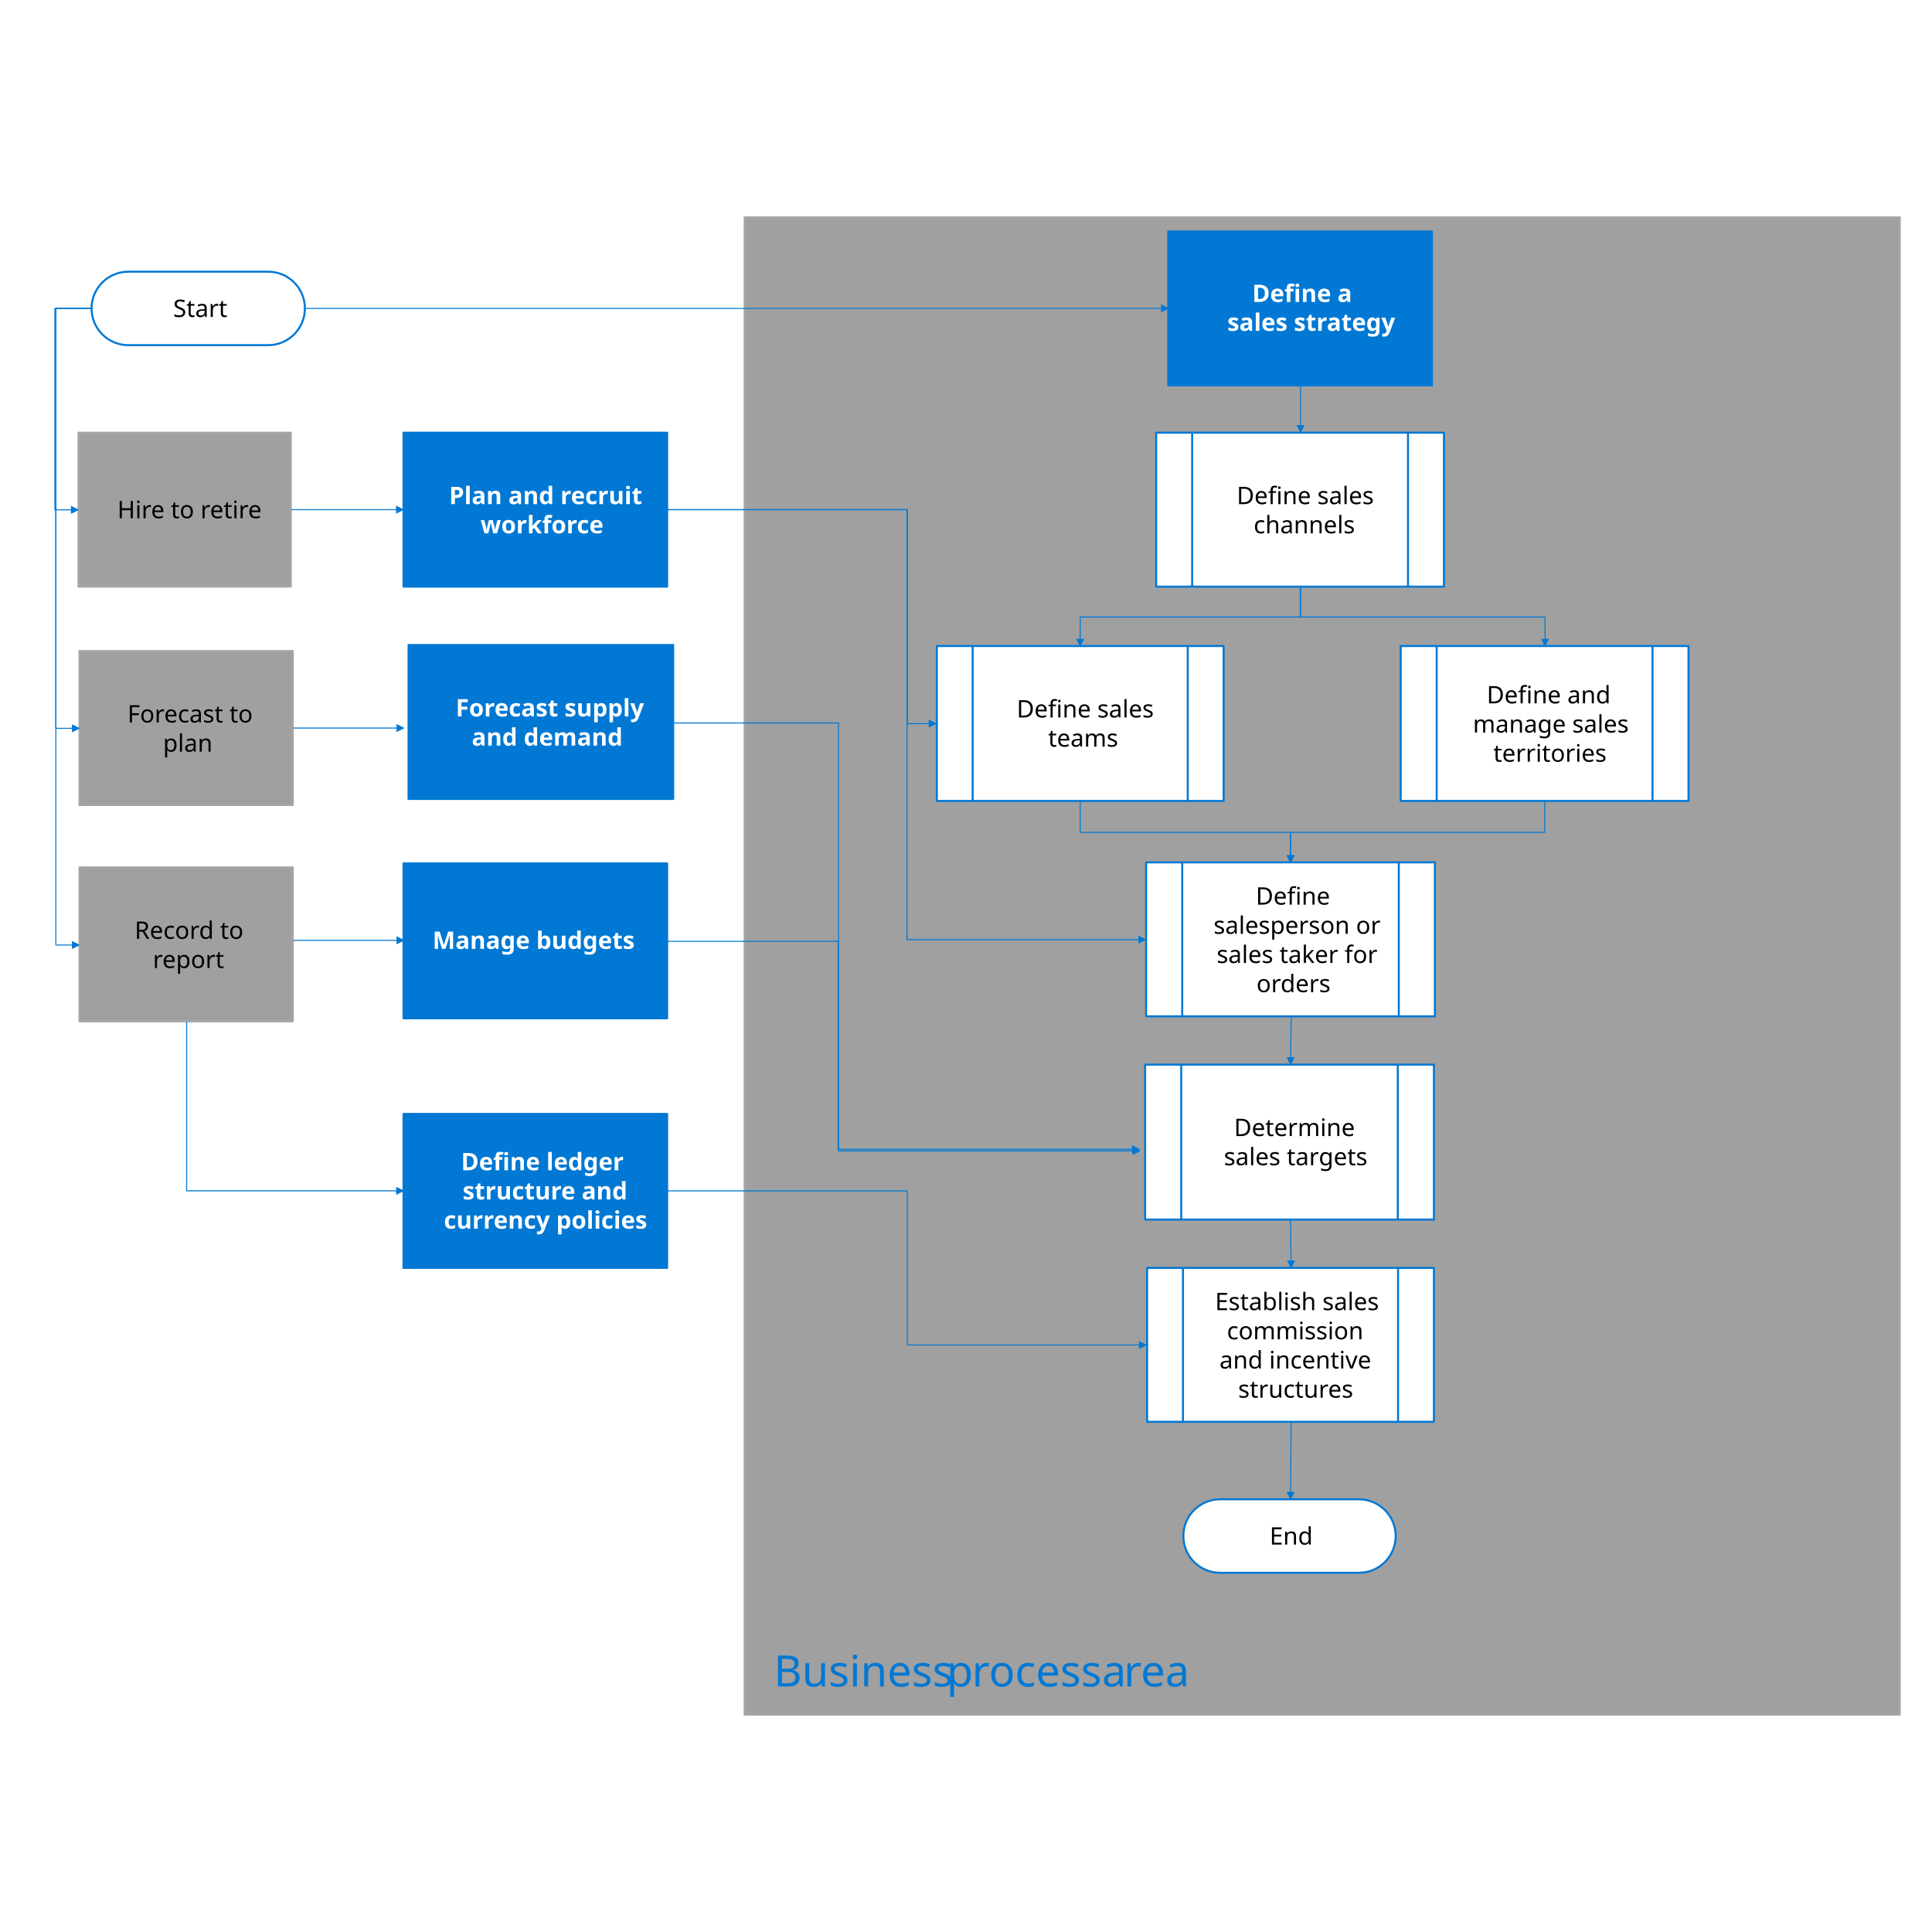
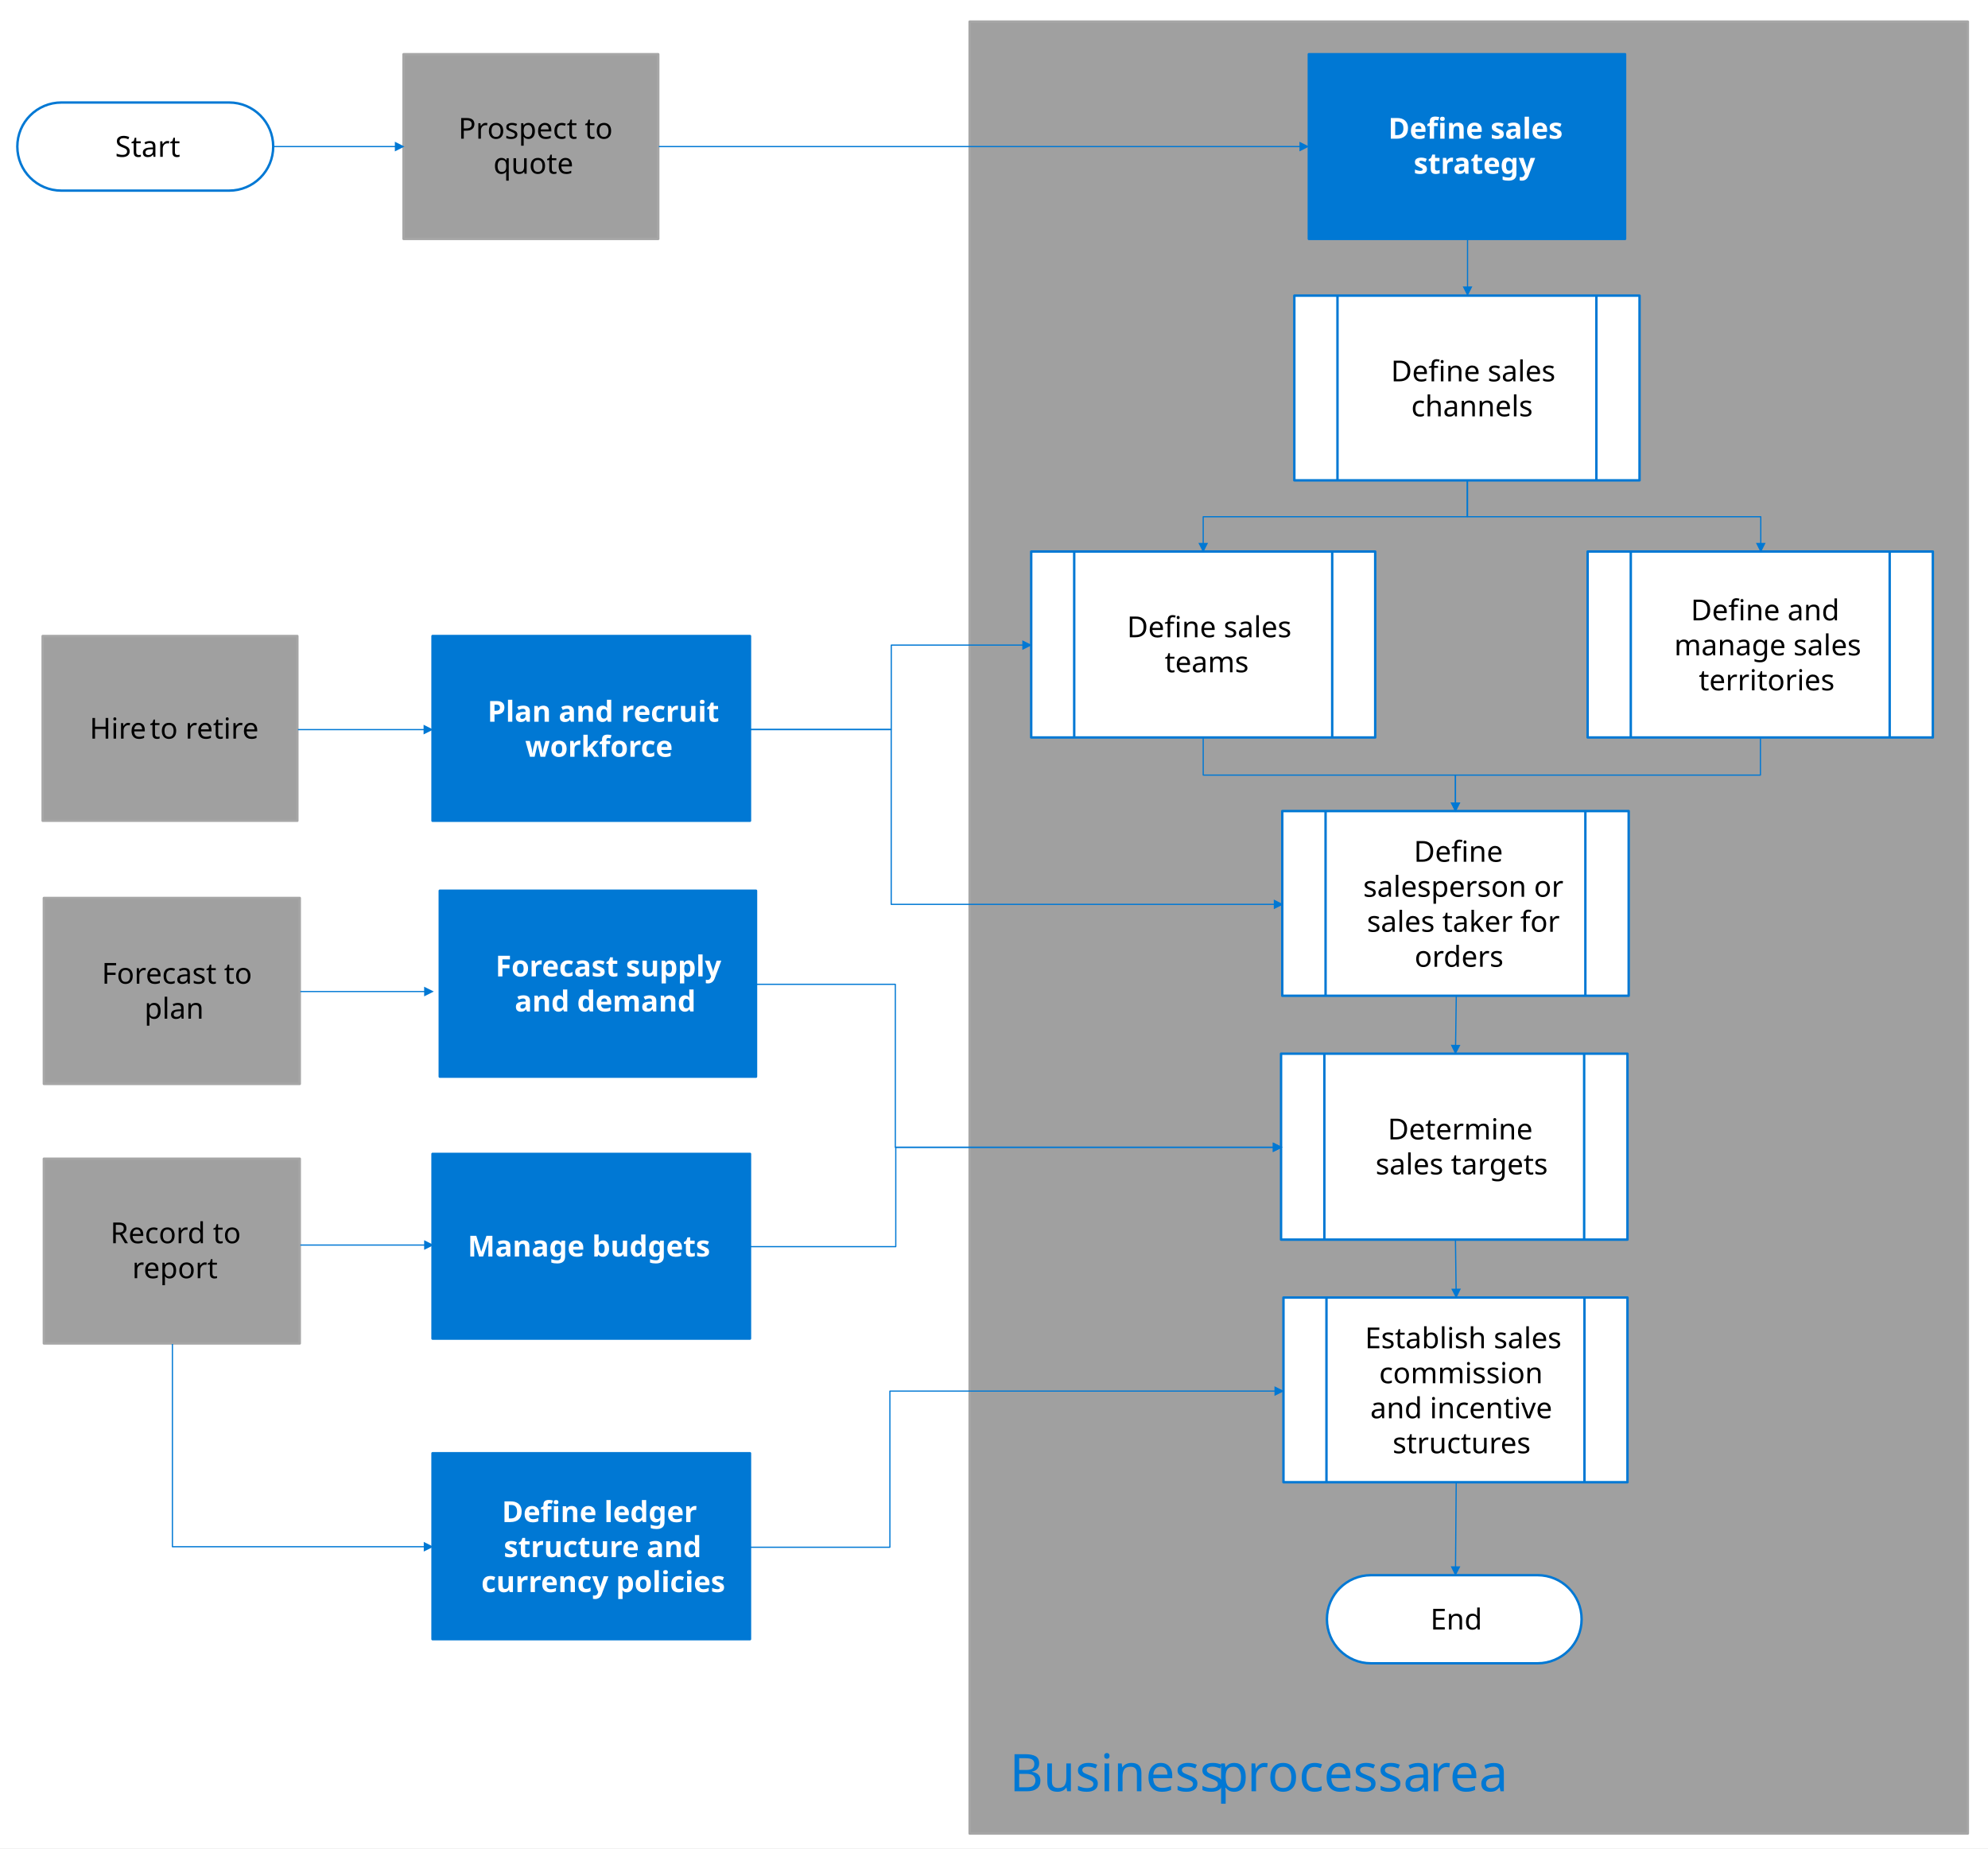
- <svg xmlns="http://www.w3.org/2000/svg" width="1920" height="1920" overflow="hidden" version="1.1" id="svg186">
-   <defs id="defs190" />
-   <g id="g184">
-     <rect x="0" y="0" width="1920" height="1920" fill="#FFFFFF" id="rect2" />
-     <rect x="740" y="216" width="1148" height="1488" stroke="#A6A6A6" stroke-width="2" stroke-linejoin="round" stroke-miterlimit="10" fill="#A0A0A0" id="rect4" />
-     <path d="M91 306.5C91 286.342 107.342 270 127.5 270L266.5 270C286.658 270 303 286.342 303 306.5L303 306.5C303 326.658 286.658 343 266.5 343L127.5 343C107.342 343 91 326.658 91 306.5Z" stroke="#0078D4" stroke-width="2" stroke-linejoin="round" stroke-miterlimit="10" fill="#FFFFFF" fill-rule="evenodd" id="path6" />
-     <text font-family="Segoe UI,Segoe UI_MSFontService,sans-serif" font-weight="400" font-size="24" transform="translate(172.047 315)" id="text8">Start</text>
-     <rect x="1161" y="230" width="262" height="153" stroke="#0078D4" stroke-width="2" stroke-linejoin="round" stroke-miterlimit="10" fill="#0078D4" id="rect10" />
-     <text fill="#ffffff" font-family="'Segoe UI Semibold', 'Segoe UI Semibold_MSFontService', sans-serif" font-weight="600" font-size="24px" id="text12" x="1244.397" y="300.106">Define a</text>
-     <text fill="#ffffff" font-family="'Segoe UI Semibold', 'Segoe UI Semibold_MSFontService', sans-serif" font-weight="600" font-size="24px" id="text14" x="1219.674" y="328.789">sales strategy</text>
-     <rect x="79" y="647" width="212" height="153" stroke="#A6A6A6" stroke-width="2" stroke-linejoin="round" stroke-miterlimit="10" fill="#A0A0A0" id="rect16" />
-     <text font-family="Segoe UI,Segoe UI_MSFontService,sans-serif" font-weight="400" font-size="24" transform="translate(126.664 718)" id="text18">Forecast to</text>
-     <text font-family="Segoe UI,Segoe UI_MSFontService,sans-serif" font-weight="400" font-size="24" transform="translate(161.997 747)" id="text20">plan</text>
-     <rect x="78" y="430" width="211" height="153" stroke="#A6A6A6" stroke-width="2" stroke-linejoin="round" stroke-miterlimit="10" fill="#A0A0A0" id="rect22" />
-     <text font-family="Segoe UI,Segoe UI_MSFontService,sans-serif" font-weight="400" font-size="24" transform="translate(116.613 515)" id="text24">Hire to retire</text>
-     <path d="M0-0.5 429.198-0.5C429.474-0.5 429.698-0.276 429.698 0L429.698 0 429.198-0.5 851.73-0.5 851.73 0.5 429.198 0.5C428.922 0.5 428.698 0.276 428.698 0L428.698 0 429.198 0.5 0 0.5ZM850.396-4 858.396 0 850.396 4Z" fill="#0078D4" transform="matrix(1 0 0 -1 303.5 306.5)" id="path26" />
-     <path d="M0-0.5 37.541-0.5C37.817-0.5 38.041-0.276 38.041 0L38.041 200.172C38.041 200.448 37.817 200.672 37.541 200.672L20.208 200.672 20.208 199.672 37.541 199.672 37.041 200.172 37.041 0 37.541 0.5 0 0.5ZM21.541 204.172 13.541 200.172 21.541 196.172Z" fill="#0078D4" transform="matrix(-1 1.22465e-16 1.22465e-16 1 92.041 306.5)" id="path28" />
-     <path d="M0-0.5 36.01-0.5C36.286-0.5 36.51-0.276 36.51 0L36.51 417.285C36.51 417.561 36.286 417.785 36.01 417.785L18.676 417.785 18.676 416.785 36.01 416.785 35.51 417.285 35.51 0 36.01 0.5 0 0.5ZM20.01 421.285 12.01 417.285 20.01 413.285Z" fill="#0078D4" transform="matrix(-1 1.22465e-16 1.22465e-16 1 91.5098 306.5)" id="path30" />
-     <path d="M0-0.5 56.042-0.5C56.318-0.5 56.542-0.276 56.542 0L56.542 0 56.042-0.5 105.418-0.5 105.418 0.5 56.042 0.5C55.766 0.5 55.542 0.276 55.542 0L55.542 0 56.042 0.5 0 0.5ZM104.084-4 112.084 0 104.084 4Z" fill="#0078D4" transform="matrix(1 0 0 -1 289.5 506.5)" id="path32" />
-     <rect x="79" y="862" width="212" height="153" stroke="#A6A6A6" stroke-width="2" stroke-linejoin="round" stroke-miterlimit="10" fill="#A0A0A0" id="rect34" />
-     <text font-family="Segoe UI,Segoe UI_MSFontService,sans-serif" font-weight="400" font-size="24" transform="translate(133.831 933)" id="text36">Record to</text>
-     <text font-family="Segoe UI,Segoe UI_MSFontService,sans-serif" font-weight="400" font-size="24" transform="translate(151.891 962)" id="text38">report</text>
-     <path d="M0-0.5 36.01-0.5C36.286-0.5 36.51-0.276 36.51 0L36.51 632.625C36.51 632.901 36.286 633.125 36.01 633.125L18.676 633.125 18.676 632.125 36.01 632.125 35.51 632.625 35.51 0 36.01 0.5 0 0.5ZM20.01 636.625 12.01 632.625 20.01 628.625Z" fill="#0078D4" transform="matrix(-1 1.22465e-16 1.22465e-16 1 91.5098 306.5)" id="path40" />
-     <path d="M291.5 723 395.387 723 395.387 724 291.5 724ZM394.053 719.5 402.053 723.5 394.053 727.5Z" fill="#0078D4" id="path42" />
-     <rect x="1392" y="642" width="286" height="154" fill="#FFFFFF" id="rect44" />
-     <path d="M1427.75 642 1427.75 796M1642.25 642 1642.25 796" stroke="#0078D4" stroke-width="2" stroke-linejoin="round" stroke-miterlimit="10" fill="none" fill-rule="evenodd" id="path46" />
-     <rect x="1392" y="642" width="286" height="154" stroke="#0078D4" stroke-width="2" stroke-linejoin="round" stroke-miterlimit="10" fill="none" id="rect48" />
-     <text font-family="Segoe UI,Segoe UI_MSFontService,sans-serif" font-weight="400" font-size="24" transform="translate(1477.47 699)" id="text50">Define and</text>
-     <text font-family="Segoe UI,Segoe UI_MSFontService,sans-serif" font-weight="400" font-size="24" transform="translate(1463.72 728)" id="text52">manage sales</text>
-     <text font-family="Segoe UI,Segoe UI_MSFontService,sans-serif" font-weight="400" font-size="24" transform="translate(1484.07 757)" id="text54">territories</text>
-     <rect x="1149" y="430" width="286" height="153" fill="#FFFFFF" id="rect56" />
-     <path d="M1184.75 430 1184.75 583M1399.25 430 1399.25 583" stroke="#0078D4" stroke-width="2" stroke-linejoin="round" stroke-miterlimit="10" fill="none" fill-rule="evenodd" id="path58" />
-     <rect x="1149" y="430" width="286" height="153" stroke="#0078D4" stroke-width="2" stroke-linejoin="round" stroke-miterlimit="10" fill="none" id="rect60" />
-     <text font-family="Segoe UI,Segoe UI_MSFontService,sans-serif" font-weight="400" font-size="24" transform="translate(1229.03 501)" id="text62">Define sales</text>
-     <text font-family="Segoe UI,Segoe UI_MSFontService,sans-serif" font-weight="400" font-size="24" transform="translate(1245.86 530)" id="text64">channels</text>
-     <rect x="931" y="642" width="285" height="154" fill="#FFFFFF" id="rect66" />
-     <path d="M966.625 642 966.625 796M1180.38 642 1180.38 796" stroke="#0078D4" stroke-width="2" stroke-linejoin="round" stroke-miterlimit="10" fill="none" fill-rule="evenodd" id="path68" />
-     <rect x="931" y="642" width="285" height="154" stroke="#0078D4" stroke-width="2" stroke-linejoin="round" stroke-miterlimit="10" fill="none" id="rect70" />
-     <text font-family="Segoe UI,Segoe UI_MSFontService,sans-serif" font-weight="400" font-size="24" transform="translate(1010.35 713)" id="text72">Define sales</text>
-     <text font-family="Segoe UI,Segoe UI_MSFontService,sans-serif" font-weight="400" font-size="24" transform="translate(1041.61 742)" id="text74">teams</text>
-     <rect x="1139" y="857" width="287" height="153" fill="#FFFFFF" id="rect76" />
-     <path d="M1174.88 857 1174.88 1010M1390.12 857 1390.12 1010" stroke="#0078D4" stroke-width="2" stroke-linejoin="round" stroke-miterlimit="10" fill="none" fill-rule="evenodd" id="path78" />
-     <rect x="1139" y="857" width="287" height="153" stroke="#0078D4" stroke-width="2" stroke-linejoin="round" stroke-miterlimit="10" fill="none" id="rect80" />
-     <text font-family="Segoe UI,Segoe UI_MSFontService,sans-serif" font-weight="400" font-size="24" transform="translate(1247.98 899)" id="text82">Define</text>
-     <text font-family="Segoe UI,Segoe UI_MSFontService,sans-serif" font-weight="400" font-size="24" transform="translate(1206.06 928)" id="text84">salesperson or</text>
-     <text font-family="Segoe UI,Segoe UI_MSFontService,sans-serif" font-weight="400" font-size="24" transform="translate(1209.14 957)" id="text86">sales taker for</text>
-     <text font-family="Segoe UI,Segoe UI_MSFontService,sans-serif" font-weight="400" font-size="24" transform="translate(1248.64 986)" id="text88">orders</text>
-     <rect x="1138" y="1058" width="287" height="154" fill="#FFFFFF" id="rect90" />
-     <path d="M1173.88 1058 1173.88 1212M1389.12 1058 1389.12 1212" stroke="#0078D4" stroke-width="2" stroke-linejoin="round" stroke-miterlimit="10" fill="none" fill-rule="evenodd" id="path92" />
-     <rect x="1138" y="1058" width="287" height="154" stroke="#0078D4" stroke-width="2" stroke-linejoin="round" stroke-miterlimit="10" fill="none" id="rect94" />
-     <text font-family="Segoe UI,Segoe UI_MSFontService,sans-serif" font-weight="400" font-size="24" transform="translate(1226.35 1129)" id="text96">Determine</text>
-     <text font-family="Segoe UI,Segoe UI_MSFontService,sans-serif" font-weight="400" font-size="24" transform="translate(1216.31 1158)" id="text98">sales targets</text>
-     <text fill="#0078D4" font-family="Segoe UI,Segoe UI_MSFontService,sans-serif" font-weight="400" font-size="43" transform="translate(769.002 1676)" id="text100">Business</text>
-     <text fill="#0078D4" font-family="Segoe UI,Segoe UI_MSFontService,sans-serif" font-weight="400" font-size="43" transform="translate(940.669 1676)" id="text102">p</text>
-     <text fill="#0078D4" font-family="Segoe UI,Segoe UI_MSFontService,sans-serif" font-weight="400" font-size="43" transform="translate(965.835 1676)" id="text104">rocess</text>
-     <text fill="#0078D4" font-family="Segoe UI,Segoe UI_MSFontService,sans-serif" font-weight="400" font-size="43" transform="translate(1095.11 1676)" id="text106">a</text>
-     <text fill="#0078D4" font-family="Segoe UI,Segoe UI_MSFontService,sans-serif" font-weight="400" font-size="43" transform="translate(1116.78 1676)" id="text108">rea</text>
-     <path d="M516.5 520 556.863 520 556.863 521 516.5 521ZM555.529 516.5 563.529 520.5 555.529 524.5Z" fill="#0078D4" id="path110" />
-     <path d="M663.5 506 901.705 506C901.982 506 902.205 506.224 902.205 506.5L902.205 719.147 901.705 718.647 924.251 718.647 924.251 719.647 901.705 719.647C901.429 719.647 901.205 719.423 901.205 719.147L901.205 506.5 901.705 507 663.5 507ZM922.918 715.147 930.918 719.147 922.918 723.147Z" fill="#0078D4" id="path112" />
-     <path d="M0.5-0.007 1.07 41.486 0.07 41.499-0.5 0.007ZM4.552 40.104 0.662 48.158-3.448 40.214Z" fill="#0078D4" transform="matrix(-1 0 0 1 1283.16 1010.5)" id="path114" />
-     <rect x="1140" y="1260" width="285" height="153" fill="#FFFFFF" id="rect116" />
-     <path d="M1175.62 1260 1175.62 1413M1389.38 1260 1389.38 1413" stroke="#0078D4" stroke-width="2" stroke-linejoin="round" stroke-miterlimit="10" fill="none" fill-rule="evenodd" id="path118" />
-     <rect x="1140" y="1260" width="285" height="153" stroke="#0078D4" stroke-width="2" stroke-linejoin="round" stroke-miterlimit="10" fill="none" id="rect120" />
-     <text font-family="Segoe UI,Segoe UI_MSFontService,sans-serif" font-weight="400" font-size="24" transform="translate(1207.51 1302)" id="text122">Establish sales</text>
-     <text font-family="Segoe UI,Segoe UI_MSFontService,sans-serif" font-weight="400" font-size="24" transform="translate(1219.27 1331)" id="text124">commission</text>
-     <text font-family="Segoe UI,Segoe UI_MSFontService,sans-serif" font-weight="400" font-size="24" transform="translate(1211.92 1360)" id="text126">and incentive</text>
-     <text font-family="Segoe UI,Segoe UI_MSFontService,sans-serif" font-weight="400" font-size="24" transform="translate(1230.42 1389)" id="text128">structures</text>
-     <rect x="401" y="430" width="262" height="153" stroke="#0078D4" stroke-width="2" stroke-linejoin="round" stroke-miterlimit="10" fill="#0078D4" id="rect130" />
-     <text fill="#FFFFFF" font-family="Segoe UI Semibold,Segoe UI Semibold_MSFontService,sans-serif" font-weight="600" font-size="24" transform="translate(446.28 501)" id="text132">Plan and recruit</text>
-     <text fill="#FFFFFF" font-family="Segoe UI Semibold,Segoe UI Semibold_MSFontService,sans-serif" font-weight="600" font-size="24" transform="translate(477.493 530)" id="text134">workforce</text>
-     <path d="M663.5 506 901.385 506C901.661 506 901.885 506.224 901.885 506.5L901.885 933.789 901.385 933.289 1132.6 933.289 1132.6 934.289 901.385 934.289C901.109 934.289 900.885 934.065 900.885 933.789L900.885 506.5 901.385 507 663.5 507ZM1131.27 929.789 1139.27 933.789 1131.27 937.789Z" fill="#0078D4" id="path136" />
-     <rect x="406" y="641" width="263" height="153" stroke="#0078D4" stroke-width="2" stroke-linejoin="round" stroke-miterlimit="10" fill="#0078D4" id="rect138" />
-     <text fill="#FFFFFF" font-family="Segoe UI Semibold,Segoe UI Semibold_MSFontService,sans-serif" font-weight="600" font-size="24" transform="translate(452.881 712)" id="text140">Forecast supply</text>
-     <text fill="#FFFFFF" font-family="Segoe UI Semibold,Segoe UI Semibold_MSFontService,sans-serif" font-weight="600" font-size="24" transform="translate(468.775 741)" id="text142">and demand</text>
-     <rect x="401" y="858" width="262" height="154" stroke="#0078D4" stroke-width="2" stroke-linejoin="round" stroke-miterlimit="10" fill="#0078D4" id="rect144" />
-     <text fill="#FFFFFF" font-family="Segoe UI Semibold,Segoe UI Semibold_MSFontService,sans-serif" font-weight="600" font-size="24" transform="translate(429.861 943)" id="text146">Manage budgets</text>
-     <path d="M291.5 934 395.387 934 395.387 935 291.5 935ZM394.053 930.5 402.053 934.5 394.053 938.5Z" fill="#0078D4" id="path148" />
-     <path d="M669.5 718 833.293 718C833.57 718 833.793 718.224 833.793 718.5L833.793 1143.76 833.293 1143.26 1126.96 1143.26 1126.96 1144.26 833.293 1144.26C833.017 1144.26 832.793 1144.04 832.793 1143.76L832.793 718.5 833.293 719 669.5 719ZM1125.62 1139.76 1133.62 1143.76 1125.62 1147.76Z" fill="#0078D4" id="path150" />
-     <path d="M663.5 935 832.894 935C833.17 935 833.394 935.224 833.394 935.5L833.394 1142.12 832.894 1141.62 1126.22 1141.62 1126.22 1142.62 832.894 1142.62C832.618 1142.62 832.394 1142.4 832.394 1142.12L832.394 935.5 832.894 936 663.5 936ZM1124.89 1138.12 1132.89 1142.12 1124.89 1146.12Z" fill="#0078D4" id="path152" />
-     <rect x="401" y="1107" width="262" height="153" stroke="#0078D4" stroke-width="2" stroke-linejoin="round" stroke-miterlimit="10" fill="#0078D4" id="rect154" />
-     <text fill="#FFFFFF" font-family="Segoe UI Semibold,Segoe UI Semibold_MSFontService,sans-serif" font-weight="600" font-size="24" transform="translate(458.173 1163)" id="text156">Define ledger</text>
-     <text fill="#FFFFFF" font-family="Segoe UI Semibold,Segoe UI Semibold_MSFontService,sans-serif" font-weight="600" font-size="24" transform="translate(459.7 1192)" id="text158">structure and</text>
-     <text fill="#FFFFFF" font-family="Segoe UI Semibold,Segoe UI Semibold_MSFontService,sans-serif" font-weight="600" font-size="24" transform="translate(441.113 1221)" id="text160">currency policies</text>
-     <path d="M0-0.5 167.938-0.5C168.214-0.5 168.438-0.276 168.438 0L168.438 209.564 167.438 209.564 167.438 0 167.938 0.5 0 0.5ZM171.938 208.231 167.938 216.231 163.938 208.231Z" fill="#0078D4" transform="matrix(1.83697e-16 1 1 -1.83697e-16 185.5 1015.5)" id="path162" />
-     <path d="M663.5 1183 901.667 1183C901.944 1183 902.167 1183.22 902.167 1183.5L902.167 1336.65 901.667 1336.15 1133.17 1336.15 1133.17 1337.15 901.667 1337.15C901.391 1337.15 901.167 1336.93 901.167 1336.65L901.167 1183.5 901.667 1184 663.5 1184ZM1131.83 1332.65 1139.83 1336.65 1131.83 1340.65Z" fill="#0078D4" id="path164" />
-     <path d="M1283 1212.49 1283.53 1253.99 1282.53 1254 1282 1212.51ZM1287.01 1252.61 1283.11 1260.66 1279.01 1252.71Z" fill="#0078D4" id="path166" />
-     <path d="M0-0.5 29.678-0.5C29.954-0.5 30.178-0.276 30.178 0L30.178 242.945 29.678 242.445 52.689 242.445 52.689 243.445 29.678 243.445C29.402 243.445 29.178 243.221 29.178 242.945L29.178 0 29.678 0.5 0 0.5ZM51.356 238.945 59.356 242.945 51.356 246.945Z" fill="#0078D4" transform="matrix(1.83697e-16 1 1 -1.83697e-16 1292.5 583.5)" id="path168" />
-     <path d="M1292.68 583.5 1292.68 613.178C1292.68 613.454 1292.45 613.678 1292.18 613.678L1073.5 613.678 1074 613.178 1074 636.189 1073 636.189 1073 613.178C1073 612.902 1073.22 612.678 1073.5 612.678L1292.18 612.678 1291.68 613.178 1291.68 583.5ZM1077.5 634.856 1073.5 642.856 1069.5 634.856Z" fill="#0078D4" id="path170" />
-     <path d="M1176 1526.5C1176 1506.34 1192.34 1490 1212.5 1490L1350.5 1490C1370.66 1490 1387 1506.34 1387 1526.5L1387 1526.5C1387 1546.66 1370.66 1563 1350.5 1563L1212.5 1563C1192.34 1563 1176 1546.66 1176 1526.5Z" stroke="#0078D4" stroke-width="2" stroke-linejoin="round" stroke-miterlimit="10" fill="#FFFFFF" fill-rule="evenodd" id="path172" />
-     <text font-family="Segoe UI,Segoe UI_MSFontService,sans-serif" font-weight="400" font-size="24" transform="translate(1261.73 1535)" id="text174">End</text>
-     <path d="M0.5-0.004 1.061 70.494 0.061 70.502-0.5 0.004ZM4.55 69.133 0.614 77.165-3.45 69.197Z" fill="#0078D4" transform="matrix(-1 0 0 1 1283.11 1413.5)" id="path176" />
-     <path d="M1535.66 796.5 1535.66 827.176C1535.66 827.452 1535.43 827.676 1535.16 827.676L1282.5 827.676 1283 827.176 1283 851.185 1282 851.185 1282 827.176C1282 826.9 1282.22 826.676 1282.5 826.676L1535.16 826.676 1534.66 827.176 1534.66 796.5ZM1286.5 849.852 1282.5 857.852 1278.5 849.852Z" fill="#0078D4" id="path178" />
-     <path d="M0-0.5 30.676-0.5C30.952-0.5 31.176-0.276 31.176 0L31.176 208.965 30.676 208.465 54.685 208.465 54.685 209.465 30.676 209.465C30.4 209.465 30.176 209.241 30.176 208.965L30.176 0 30.676 0.5 0 0.5ZM53.352 204.965 61.352 208.965 53.352 212.965Z" fill="#0078D4" transform="matrix(1.83697e-16 1 1 -1.83697e-16 1073.5 796.5)" id="path180" />
-     <path d="M1293 383.5 1293 406.941C1293 407.217 1292.78 407.441 1292.5 407.441L1292.5 407.441 1293 406.941 1293 423.715 1292 423.715 1292 406.941C1292 406.665 1292.22 406.441 1292.5 406.441L1292.5 406.441 1292 406.941 1292 383.5ZM1296.5 422.382 1292.5 430.382 1288.5 422.382Z" fill="#0078D4" id="path182" />
+ <svg xmlns="http://www.w3.org/2000/svg" width="1647.05" height="1531.139" overflow="hidden" version="1.1" id="svg1133">
+   <defs id="defs1137" />
+   <g id="g1131" transform="translate(-76.65044,-185.0828)">
+     <rect x="76.65" y="185.083" width="1647.05" height="1531.139" fill="#ffffff" id="rect945" style="stroke-width:0.827" />
+     <rect x="880" y="203" width="827" height="1501" stroke="#a6a6a6" stroke-width="2" stroke-linejoin="round" stroke-miterlimit="10" fill="#a0a0a0" id="rect947" />
+     <path d="M 91,306.5 C 91,286.342 107.342,270 127.5,270 h 139 c 20.158,0 36.5,16.342 36.5,36.5 v 0 c 0,20.158 -16.342,36.5 -36.5,36.5 h -139 C 107.342,343 91,326.658 91,306.5 Z" stroke="#0078d4" stroke-width="2" stroke-linejoin="round" stroke-miterlimit="10" fill="#ffffff" fill-rule="evenodd" id="path949" />
+     <text font-family="'Segoe UI', 'Segoe UI_MSFontService', sans-serif" font-weight="400" font-size="24px" transform="translate(172.047,315)" id="text951">Start</text>
+     <rect x="1161" y="230" width="262" height="153" stroke="#0078d4" stroke-width="2" stroke-linejoin="round" stroke-miterlimit="10" fill="#0078d4" id="rect953" />
+     <text fill="#ffffff" font-family="'Segoe UI Semibold', 'Segoe UI Semibold_MSFontService', sans-serif" font-weight="600" font-size="24px" transform="translate(1226.78,300)" id="text955">Define sales</text>
+     <text fill="#ffffff" font-family="'Segoe UI Semibold', 'Segoe UI Semibold_MSFontService', sans-serif" font-weight="600" font-size="24px" transform="translate(1247.84,329)" id="text957">strategy</text>
+     <rect x="113" y="929" width="212" height="154" stroke="#a6a6a6" stroke-width="2" stroke-linejoin="round" stroke-miterlimit="10" fill="#a0a0a0" id="rect959" />
+     <text font-family="'Segoe UI', 'Segoe UI_MSFontService', sans-serif" font-weight="400" font-size="24px" transform="translate(160.95,1000)" id="text961">Forecast to</text>
+     <text font-family="'Segoe UI', 'Segoe UI_MSFontService', sans-serif" font-weight="400" font-size="24px" transform="translate(196.283,1029)" id="text963">plan</text>
+     <rect x="112" y="712" width="211" height="153" stroke="#a6a6a6" stroke-width="2" stroke-linejoin="round" stroke-miterlimit="10" fill="#a0a0a0" id="rect965" />
+     <text font-family="'Segoe UI', 'Segoe UI_MSFontService', sans-serif" font-weight="400" font-size="24px" transform="translate(150.899,797)" id="text967">Hire</text>
+     <text font-family="'Segoe UI', 'Segoe UI_MSFontService', sans-serif" font-weight="400" font-size="24px" transform="translate(200.752,797)" id="text969">to retire</text>
+     <path d="m 0,-0.5 h 56.042 c 0.276,0 0.5,0.224 0.5,0.5 V 2.09974e-4 L 56.042,-0.5 h 49.376 v 1 H 56.042 c -0.276,0 -0.5,-0.224 -0.5,-0.5 V 0 l 0.5,0.5 H 0 Z m 104.084,-3.5 8,4 -8,4 z" fill="#0078d4" transform="matrix(1,0,0,-1,323.5,789.5)" id="path971" />
+     <rect x="113" y="1145" width="212" height="153" stroke="#a6a6a6" stroke-width="2" stroke-linejoin="round" stroke-miterlimit="10" fill="#a0a0a0" id="rect973" />
+     <text font-family="'Segoe UI', 'Segoe UI_MSFontService', sans-serif" font-weight="400" font-size="24px" transform="translate(168.117,1215)" id="text975">Record to</text>
+     <text font-family="'Segoe UI', 'Segoe UI_MSFontService', sans-serif" font-weight="400" font-size="24px" transform="translate(186.177,1244)" id="text977">report</text>
+     <path d="m 325.5,1006 h 103.887 v 1 H 325.5 Z m 102.553,-3.5 8,4 -8,4 z" fill="#0078d4" id="path979" />
+     <rect x="1392" y="642" width="286" height="154" fill="#ffffff" id="rect981" />
+     <path d="m 1427.75,642 v 154 m 214.5,-154 v 154" stroke="#0078d4" stroke-width="2" stroke-linejoin="round" stroke-miterlimit="10" fill="none" fill-rule="evenodd" id="path983" />
+     <rect x="1392" y="642" width="286" height="154" stroke="#0078d4" stroke-width="2" stroke-linejoin="round" stroke-miterlimit="10" fill="none" id="rect985" />
+     <text font-family="'Segoe UI', 'Segoe UI_MSFontService', sans-serif" font-weight="400" font-size="24px" transform="translate(1477.47,699)" id="text987">Define and</text>
+     <text font-family="'Segoe UI', 'Segoe UI_MSFontService', sans-serif" font-weight="400" font-size="24px" transform="translate(1463.72,728)" id="text989">manage sales</text>
+     <text font-family="'Segoe UI', 'Segoe UI_MSFontService', sans-serif" font-weight="400" font-size="24px" transform="translate(1484.07,757)" id="text991">territories</text>
+     <rect x="1149" y="430" width="286" height="153" fill="#ffffff" id="rect993" />
+     <path d="m 1184.75,430 v 153 m 214.5,-153 v 153" stroke="#0078d4" stroke-width="2" stroke-linejoin="round" stroke-miterlimit="10" fill="none" fill-rule="evenodd" id="path995" />
+     <rect x="1149" y="430" width="286" height="153" stroke="#0078d4" stroke-width="2" stroke-linejoin="round" stroke-miterlimit="10" fill="none" id="rect997" />
+     <text font-family="'Segoe UI', 'Segoe UI_MSFontService', sans-serif" font-weight="400" font-size="24px" transform="translate(1229.03,501)" id="text999">Define sales</text>
+     <text font-family="'Segoe UI', 'Segoe UI_MSFontService', sans-serif" font-weight="400" font-size="24px" transform="translate(1245.86,530)" id="text1001">channels</text>
+     <rect x="931" y="642" width="285" height="154" fill="#ffffff" id="rect1003" />
+     <path d="M 966.625,642 V 796 M 1180.38,642 v 154" stroke="#0078d4" stroke-width="2" stroke-linejoin="round" stroke-miterlimit="10" fill="none" fill-rule="evenodd" id="path1005" />
+     <rect x="931" y="642" width="285" height="154" stroke="#0078d4" stroke-width="2" stroke-linejoin="round" stroke-miterlimit="10" fill="none" id="rect1007" />
+     <text font-family="'Segoe UI', 'Segoe UI_MSFontService', sans-serif" font-weight="400" font-size="24px" transform="translate(1010.35,713)" id="text1009">Define sales</text>
+     <text font-family="'Segoe UI', 'Segoe UI_MSFontService', sans-serif" font-weight="400" font-size="24px" transform="translate(1041.61,742)" id="text1011">teams</text>
+     <rect x="1139" y="857" width="287" height="153" fill="#ffffff" id="rect1013" />
+     <path d="m 1174.88,857 v 153 m 215.24,-153 v 153" stroke="#0078d4" stroke-width="2" stroke-linejoin="round" stroke-miterlimit="10" fill="none" fill-rule="evenodd" id="path1015" />
+     <rect x="1139" y="857" width="287" height="153" stroke="#0078d4" stroke-width="2" stroke-linejoin="round" stroke-miterlimit="10" fill="none" id="rect1017" />
+     <text font-family="'Segoe UI', 'Segoe UI_MSFontService', sans-serif" font-weight="400" font-size="24px" transform="translate(1247.98,899)" id="text1019">Define</text>
+     <text font-family="'Segoe UI', 'Segoe UI_MSFontService', sans-serif" font-weight="400" font-size="24px" transform="translate(1206.06,928)" id="text1021">salesperson or</text>
+     <text font-family="'Segoe UI', 'Segoe UI_MSFontService', sans-serif" font-weight="400" font-size="24px" transform="translate(1209.14,957)" id="text1023">sales taker for</text>
+     <text font-family="'Segoe UI', 'Segoe UI_MSFontService', sans-serif" font-weight="400" font-size="24px" transform="translate(1248.64,986)" id="text1025">orders</text>
+     <rect x="1138" y="1058" width="287" height="154" fill="#ffffff" id="rect1027" />
+     <path d="m 1173.88,1058 v 154 m 215.24,-154 v 154" stroke="#0078d4" stroke-width="2" stroke-linejoin="round" stroke-miterlimit="10" fill="none" fill-rule="evenodd" id="path1029" />
+     <rect x="1138" y="1058" width="287" height="154" stroke="#0078d4" stroke-width="2" stroke-linejoin="round" stroke-miterlimit="10" fill="none" id="rect1031" />
+     <text font-family="'Segoe UI', 'Segoe UI_MSFontService', sans-serif" font-weight="400" font-size="24px" transform="translate(1226.35,1129)" id="text1033">Determine</text>
+     <text font-family="'Segoe UI', 'Segoe UI_MSFontService', sans-serif" font-weight="400" font-size="24px" transform="translate(1216.31,1158)" id="text1035">sales targets</text>
+     <text fill="#0078d4" font-family="'Segoe UI', 'Segoe UI_MSFontService', sans-serif" font-weight="400" font-size="43px" transform="translate(913.002,1669)" id="text1037">Business</text>
+     <text fill="#0078d4" font-family="'Segoe UI', 'Segoe UI_MSFontService', sans-serif" font-weight="400" font-size="43px" transform="translate(1084.67,1669)" id="text1039">p</text>
+     <text fill="#0078d4" font-family="'Segoe UI', 'Segoe UI_MSFontService', sans-serif" font-weight="400" font-size="43px" transform="translate(1109.84,1669)" id="text1041">rocess</text>
+     <text fill="#0078d4" font-family="'Segoe UI', 'Segoe UI_MSFontService', sans-serif" font-weight="400" font-size="43px" transform="translate(1239.11,1669)" id="text1043">a</text>
+     <text fill="#0078d4" font-family="'Segoe UI', 'Segoe UI_MSFontService', sans-serif" font-weight="400" font-size="43px" transform="translate(1260.78,1669)" id="text1045">rea</text>
+     <path d="m 551.5,802 h 40.363 v 1 H 551.5 Z m 39.029,-3.5 8,4 -8,4 z" fill="#0078d4" id="path1047" />
+     <path d="m 0,-0.5 h 116.566 c 0.276,0 0.5,0.224 0.5,0.5 v 69.868 l -0.5,-0.5 h 109.899 v 1 H 116.566 c -0.276,0 -0.5,-0.224 -0.5,-0.5 V 0 l 0.5,0.5 H 0 Z m 225.132,66.368 8,4 -8,4 z" fill="#0078d4" transform="matrix(1,0,0,-1,698.5,789.368)" id="path1049" />
+     <path d="M 0.5,-0.007 1.07,41.486 0.07,41.499 -0.5,0.007 Z M 4.552,40.104 0.662,48.158 -3.448,40.214 Z" fill="#0078d4" transform="matrix(-1,0,0,1,1283.16,1010.5)" id="path1051" />
+     <rect x="1140" y="1260" width="285" height="153" fill="#ffffff" id="rect1053" />
+     <path d="m 1175.62,1260 v 153 m 213.76,-153 v 153" stroke="#0078d4" stroke-width="2" stroke-linejoin="round" stroke-miterlimit="10" fill="none" fill-rule="evenodd" id="path1055" />
+     <rect x="1140" y="1260" width="285" height="153" stroke="#0078d4" stroke-width="2" stroke-linejoin="round" stroke-miterlimit="10" fill="none" id="rect1057" />
+     <text font-family="'Segoe UI', 'Segoe UI_MSFontService', sans-serif" font-weight="400" font-size="24px" transform="translate(1207.51,1302)" id="text1059">Establish sales</text>
+     <text font-family="'Segoe UI', 'Segoe UI_MSFontService', sans-serif" font-weight="400" font-size="24px" transform="translate(1219.27,1331)" id="text1061">commission</text>
+     <text font-family="'Segoe UI', 'Segoe UI_MSFontService', sans-serif" font-weight="400" font-size="24px" transform="translate(1211.92,1360)" id="text1063">and incentive</text>
+     <text font-family="'Segoe UI', 'Segoe UI_MSFontService', sans-serif" font-weight="400" font-size="24px" transform="translate(1230.42,1389)" id="text1065">structures</text>
+     <rect x="435" y="712" width="263" height="153" stroke="#0078d4" stroke-width="2" stroke-linejoin="round" stroke-miterlimit="10" fill="#0078d4" id="rect1067" />
+     <text fill="#ffffff" font-family="'Segoe UI Semibold', 'Segoe UI Semibold_MSFontService', sans-serif" font-weight="600" font-size="24px" transform="translate(480.566,783)" id="text1069">Plan and recruit</text>
+     <text fill="#ffffff" font-family="'Segoe UI Semibold', 'Segoe UI Semibold_MSFontService', sans-serif" font-weight="600" font-size="24px" transform="translate(511.779,812)" id="text1071">workforce</text>
+     <path d="m 698.5,789 h 116.512 c 0.276,0 0.5,0.224 0.5,0.5 v 144.774 l -0.5,-0.5 h 318.308 v 1 H 815.012 c -0.276,0 -0.5,-0.224 -0.5,-0.5 V 789.5 l 0.5,0.5 H 698.5 Z m 433.48,141.274 8,4 -8,4 z" fill="#0078d4" id="path1073" />
+     <rect x="441" y="923" width="262" height="154" stroke="#0078d4" stroke-width="2" stroke-linejoin="round" stroke-miterlimit="10" fill="#0078d4" id="rect1075" />
+     <text fill="#ffffff" font-family="'Segoe UI Semibold', 'Segoe UI Semibold_MSFontService', sans-serif" font-weight="600" font-size="24px" transform="translate(487.167,994)" id="text1077">Forecast supply</text>
+     <text fill="#ffffff" font-family="'Segoe UI Semibold', 'Segoe UI Semibold_MSFontService', sans-serif" font-weight="600" font-size="24px" transform="translate(503.061,1023)" id="text1079">and demand</text>
+     <rect x="435" y="1141" width="263" height="153" stroke="#0078d4" stroke-width="2" stroke-linejoin="round" stroke-miterlimit="10" fill="#0078d4" id="rect1081" />
+     <text fill="#ffffff" font-family="'Segoe UI Semibold', 'Segoe UI Semibold_MSFontService', sans-serif" font-weight="600" font-size="24px" transform="translate(464.147,1226)" id="text1083">Manage budgets</text>
+     <path d="m 325.5,1216 h 103.887 v 1 H 325.5 Z m 102.553,-3.5 8,4 -8,4 z" fill="#0078d4" id="path1085" />
+     <path d="m 703.5,1000 h 114.92 c 0.277,0 0.5,0.22 0.5,0.5 v 135.03 l -0.5,-0.5 h 313.97 v 1 H 818.42 c -0.276,0 -0.5,-0.23 -0.5,-0.5 V 1000.5 l 0.5,0.5 H 703.5 Z m 427.55,131.53 8,4 -8,4 z" fill="#0078d4" id="path1087" />
+     <path d="m 0,-0.5 h 120.296 c 0.276,0 0.5,0.224 0.5,0.5 v 82.339 l -0.5,-0.5 h 313.859 v 1 H 120.296 c -0.276,0 -0.5,-0.224 -0.5,-0.5 V 0 l 0.5,0.5 H 0 Z m 432.821,78.839 8,4 -8,4 z" fill="#0078d4" transform="matrix(1,0,0,-1,698.5,1217.84)" id="path1089" />
+     <rect x="435" y="1389" width="263" height="154" stroke="#0078d4" stroke-width="2" stroke-linejoin="round" stroke-miterlimit="10" fill="#0078d4" id="rect1091" />
+     <text fill="#ffffff" font-family="'Segoe UI Semibold', 'Segoe UI Semibold_MSFontService', sans-serif" font-weight="600" font-size="24px" transform="translate(492.459,1446)" id="text1093">Define ledger</text>
+     <text fill="#ffffff" font-family="'Segoe UI Semibold', 'Segoe UI Semibold_MSFontService', sans-serif" font-weight="600" font-size="24px" transform="translate(493.986,1475)" id="text1095">structure and</text>
+     <text fill="#ffffff" font-family="'Segoe UI Semibold', 'Segoe UI Semibold_MSFontService', sans-serif" font-weight="600" font-size="24px" transform="translate(475.399,1504)" id="text1097">currency policies</text>
+     <path d="m 0,-0.5 h 167.938 c 0.276,0 0.5,0.224 0.5,0.5 v 209.564 h -1 V 0 l 0.5,0.5 H 0 Z m 171.938,208.731 -4,8 -4,-8 z" fill="#0078d4" transform="matrix(0,1,1,0,219.5,1298.5)" id="path1099" />
+     <path d="m 0,-0.5 h 115.423 c 0.276,0 0.5,0.224 0.5,0.5 v 129.365 l -0.5,-0.5 h 319.959 v 1 H 115.423 c -0.276,0 -0.5,-0.224 -0.5,-0.5 V 0 l 0.5,0.5 H 0 Z m 434.049,125.865 8,4 -8,4 z" fill="#0078d4" transform="matrix(1,0,0,-1,698.5,1466.86)" id="path1101" />
+     <path d="m 1283,1212.49 0.53,41.5 -1,0.01 -0.53,-41.49 z m 4.01,40.12 -3.9,8.05 -4.1,-7.95 z" fill="#0078d4" id="path1103" />
+     <path d="m 0,-0.5 h 29.678 c 0.276,0 0.5,0.224 0.5,0.5 v 242.945 l -0.5,-0.5 h 23.011 v 1 H 29.678 c -0.276,0 -0.5,-0.224 -0.5,-0.5 V 0 l 0.5,0.5 H 0 Z m 51.356,239.445 8,4 -8,4 z" fill="#0078d4" transform="matrix(0,1,1,0,1292.5,583.5)" id="path1105" />
+     <path d="m 1292.68,583.5 v 29.678 c 0,0.276 -0.23,0.5 -0.5,0.5 H 1073.5 l 0.5,-0.5 v 23.011 h -1 v -23.011 c 0,-0.276 0.22,-0.5 0.5,-0.5 h 218.68 l -0.5,0.5 V 583.5 Z m -215.18,51.356 -4,8 -4,-8 z" fill="#0078d4" id="path1107" />
+     <path d="m 1176,1526.5 c 0,-20.16 16.34,-36.5 36.5,-36.5 h 138 c 20.16,0 36.5,16.34 36.5,36.5 v 0 c 0,20.16 -16.34,36.5 -36.5,36.5 h -138 c -20.16,0 -36.5,-16.34 -36.5,-36.5 z" stroke="#0078d4" stroke-width="2" stroke-linejoin="round" stroke-miterlimit="10" fill="#ffffff" fill-rule="evenodd" id="path1109" />
+     <text font-family="'Segoe UI', 'Segoe UI_MSFontService', sans-serif" font-weight="400" font-size="24px" transform="translate(1261.73,1535)" id="text1111">End</text>
+     <path d="M 0.5,-0.004 1.061,70.494 0.061,70.502 -0.5,0.004 Z M 4.55,69.133 0.614,77.165 -3.45,69.197 Z" fill="#0078d4" transform="matrix(-1,0,0,1,1283.11,1413.5)" id="path1113" />
+     <path d="m 1535.66,796.5 v 30.676 c 0,0.276 -0.23,0.5 -0.5,0.5 H 1282.5 l 0.5,-0.5 v 24.009 h -1 v -24.009 c 0,-0.276 0.22,-0.5 0.5,-0.5 h 252.66 l -0.5,0.5 V 796.5 Z m -249.16,53.352 -4,8 -4,-8 z" fill="#0078d4" id="path1115" />
+     <path d="m 0,-0.5 h 30.676 c 0.276,0 0.5,0.224 0.5,0.5 v 208.965 l -0.5,-0.5 h 24.009 v 1 h -24.009 c -0.276,0 -0.5,-0.224 -0.5,-0.5 V 0 l 0.5,0.5 H 0 Z m 53.352,205.465 8,4 -8,4 z" fill="#0078d4" transform="matrix(0,1,1,0,1073.5,796.5)" id="path1117" />
+     <path d="m 1293,383.5 v 23.441 c 0,0.276 -0.22,0.5 -0.5,0.5 v 0 l 0.5,-0.5 v 16.774 h -1 v -16.774 c 0,-0.276 0.22,-0.5 0.5,-0.5 v 0 l -0.5,0.5 V 383.5 Z m 3.5,38.882 -4,8 -4,-8 z" fill="#0078d4" id="path1119" />
+     <rect x="411" y="230" width="211" height="153" stroke="#a6a6a6" stroke-width="2" stroke-linejoin="round" stroke-miterlimit="10" fill="#a0a0a0" id="rect1121" />
+     <text font-family="'Segoe UI', 'Segoe UI_MSFontService', sans-serif" font-weight="400" font-size="24px" transform="translate(456.404,300)" id="text1123">Prospect to</text>
+     <text font-family="'Segoe UI', 'Segoe UI_MSFontService', sans-serif" font-weight="400" font-size="24px" transform="translate(485.417,329)" id="text1125">quote</text>
+     <path d="m 622.5,306 h 532.08 v 1 H 622.5 Z m 530.75,-3.5 8,4 -8,4 z" fill="#0078d4" id="path1127" />
+     <path d="M 4.84741e-7,-0.5 101.625,-0.5 v 1 L -4.84741e-7,0.5 Z M 100.292,-4 l 8,4 -8,4 z" fill="#0078d4" transform="matrix(1,0,0,-1,303.5,306.5)" id="path1129" />
  </g>
</svg>
